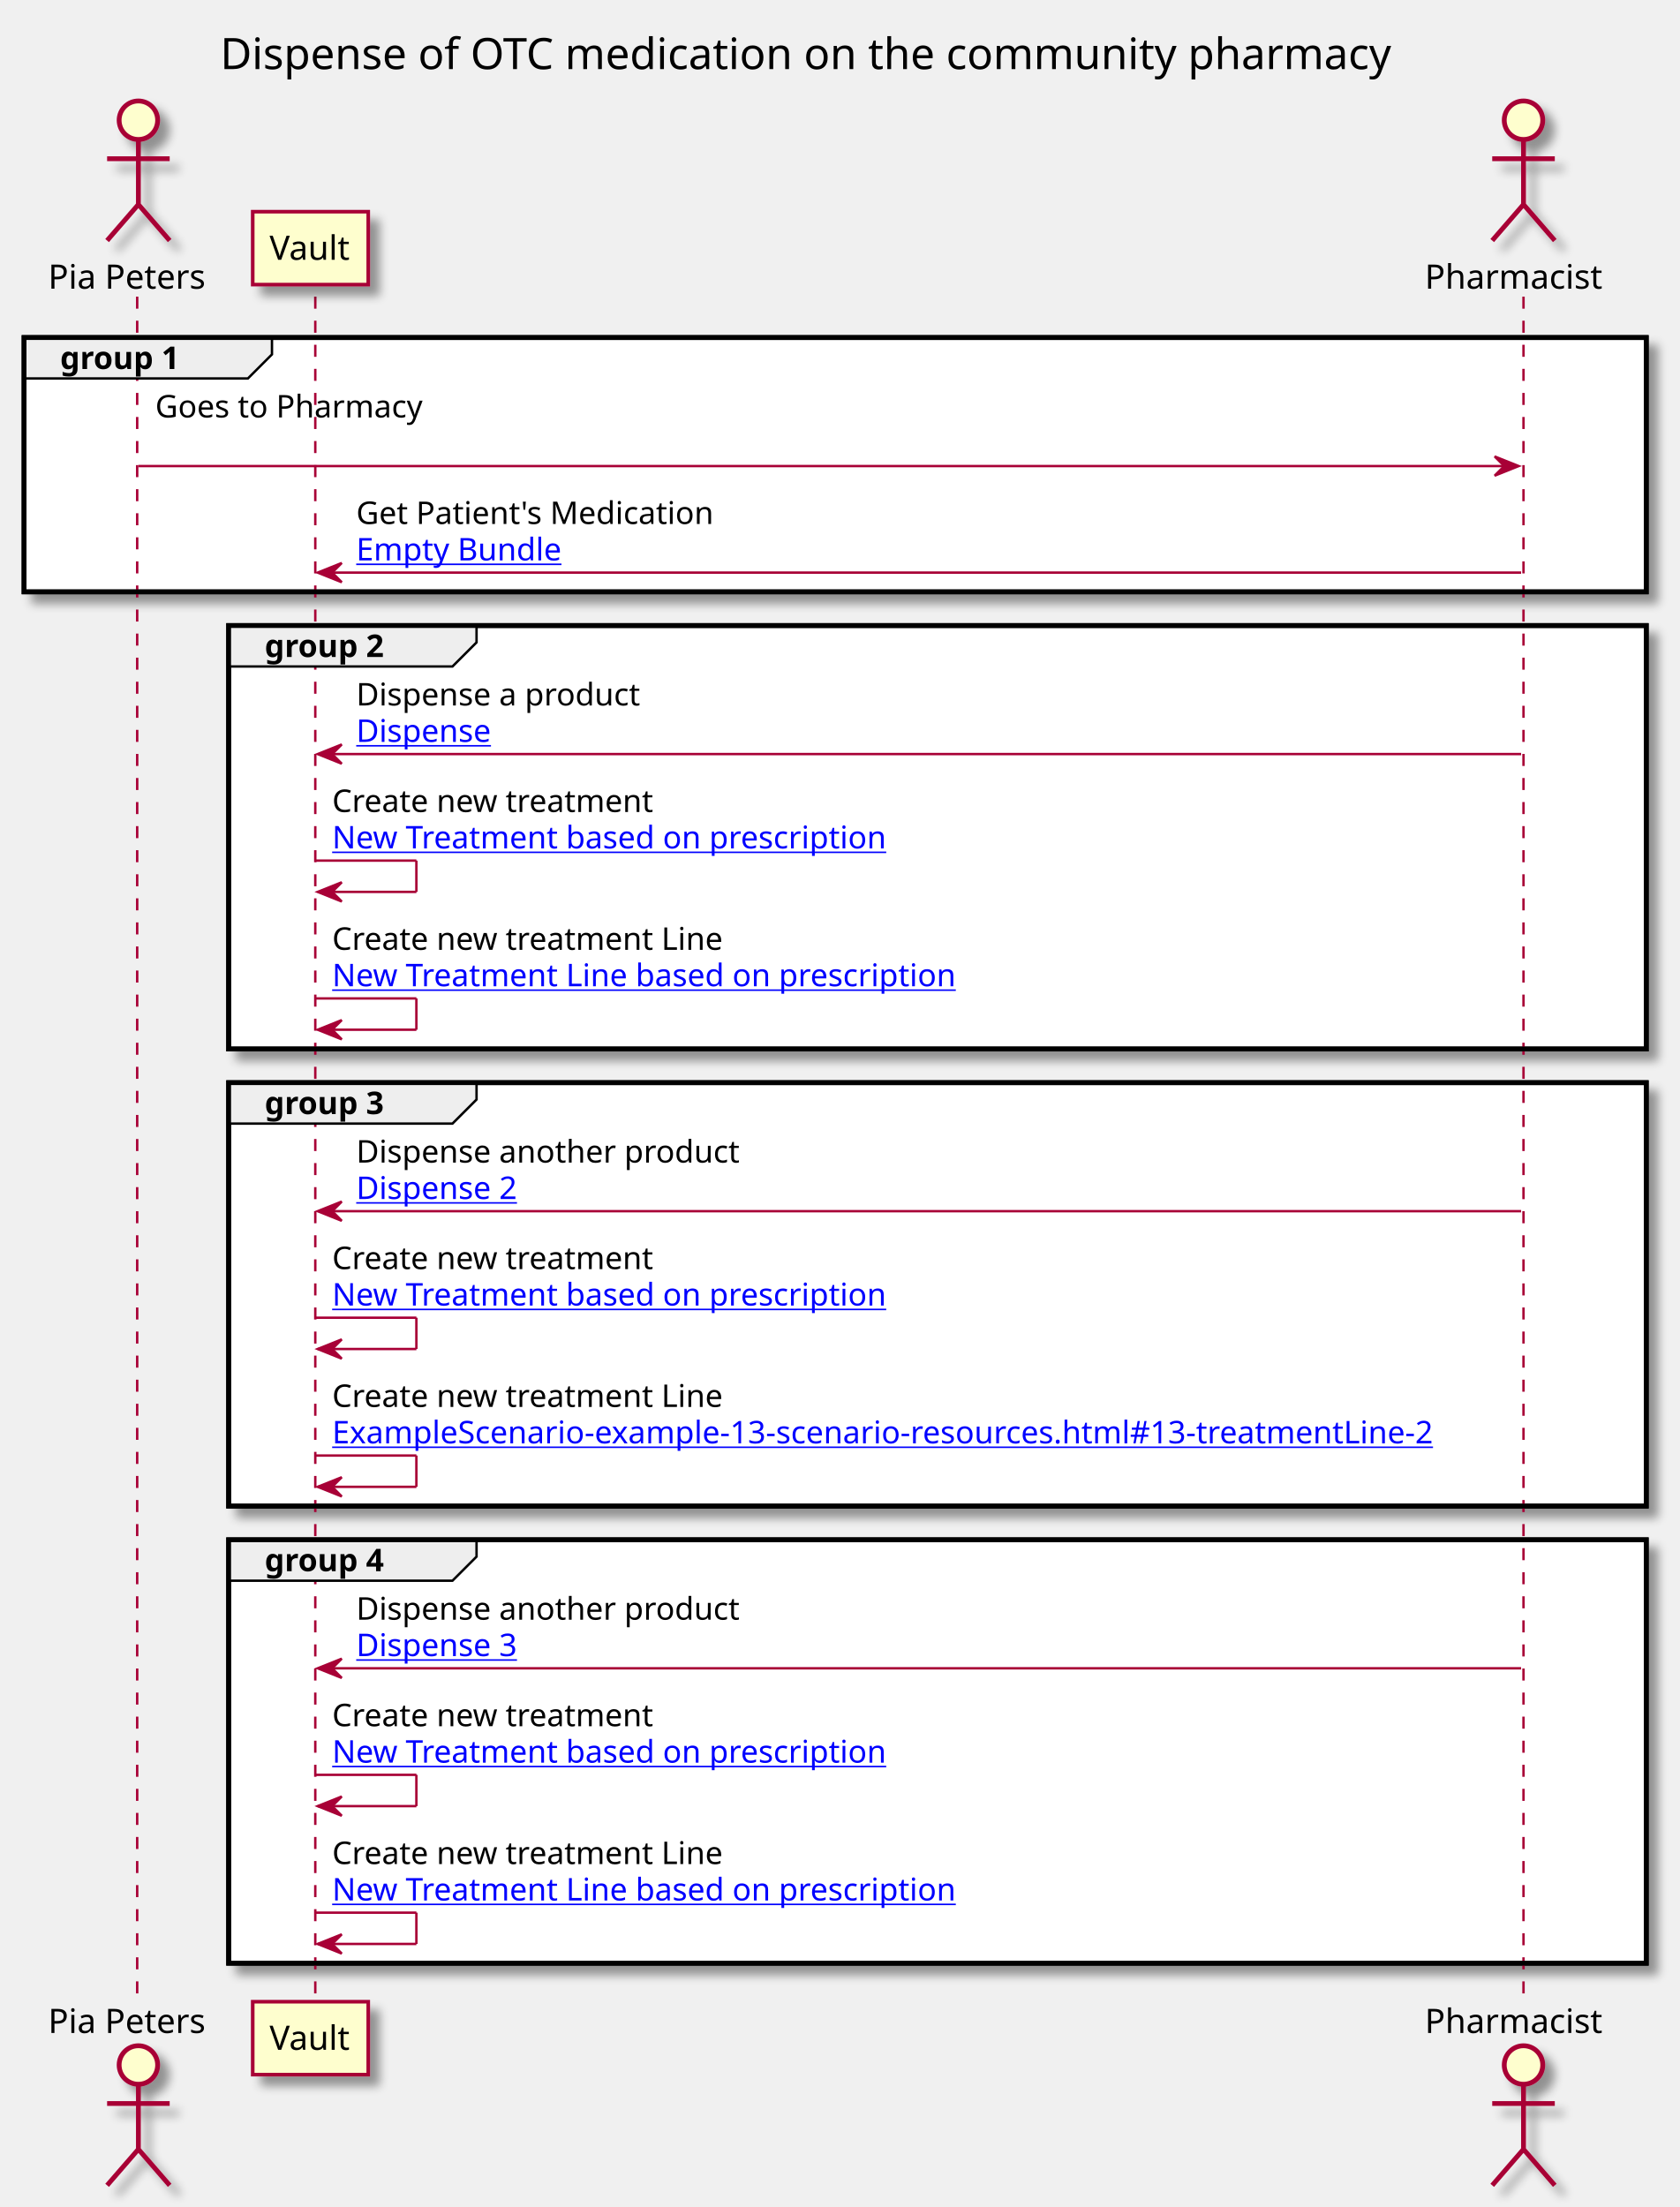
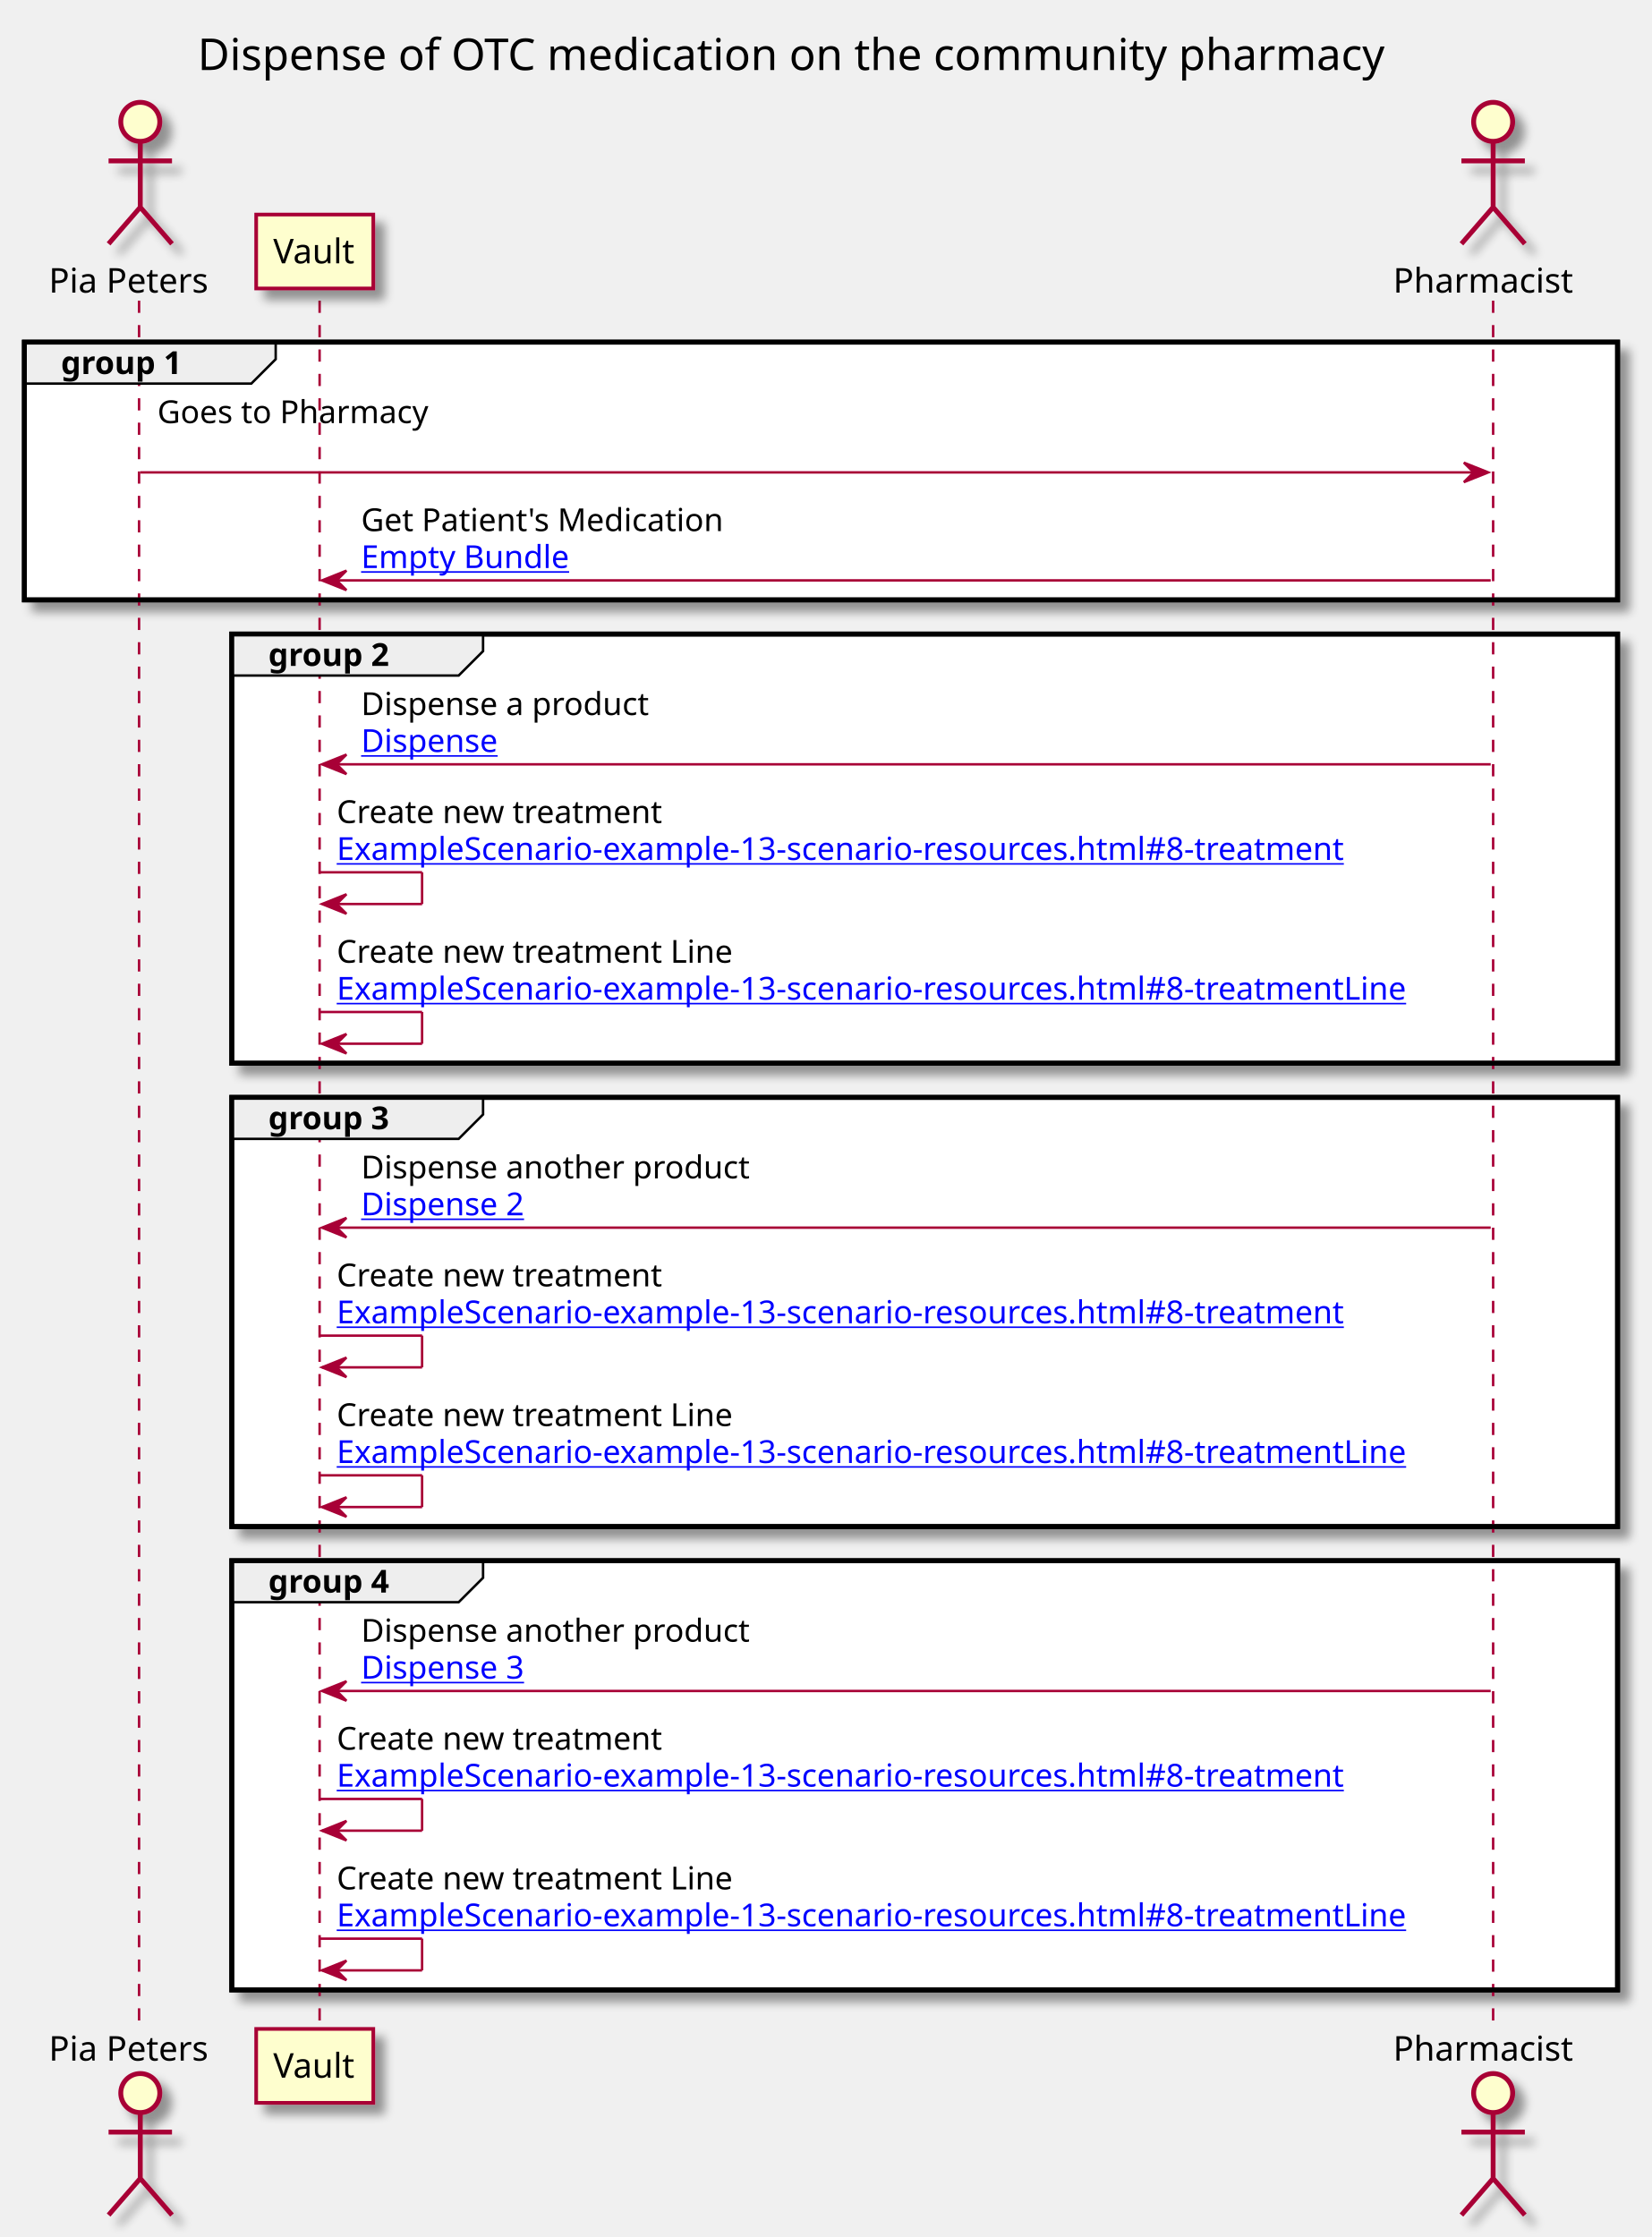
- <svg xmlns="http://www.w3.org/2000/svg" xmlns:xlink="http://www.w3.org/1999/xlink" contentScriptType="application/ecmascript" contentStyleType="text/css" height="917px" preserveAspectRatio="none" style="width:698px;height:917px;" version="1.1" viewBox="0 0 698 917" width="698px" zoomAndPan="magnify">
+ <svg xmlns="http://www.w3.org/2000/svg" xmlns:xlink="http://www.w3.org/1999/xlink" contentScriptType="application/ecmascript" contentStyleType="text/css" height="917px" preserveAspectRatio="none" style="width:677px;height:917px;" version="1.1" viewBox="0 0 677 917" width="677px" zoomAndPan="magnify">
  <defs>
-     <filter height="300%" id="f1h71n7zr3g5kc" width="300%" x="-1" y="-1">
+     <filter height="300%" id="f55bnhvarwqop" width="300%" x="-1" y="-1">
      <feGaussianBlur result="blurOut" stdDeviation="2.0" />
      <feColorMatrix in="blurOut" result="blurOut2" type="matrix" values="0 0 0 0 0 0 0 0 0 0 0 0 0 0 0 0 0 0 .4 0" />
      <feOffset dx="4.0" dy="4.0" in="blurOut2" result="blurOut3" />
      <feBlend in="SourceGraphic" in2="blurOut3" mode="normal" />
    </filter>
  </defs>
  <g>
-     <text fill="#000000" font-family="sans-serif" font-size="18" lengthAdjust="spacing" textLength="511" x="91.5" y="28.708">Dispense of OTC medication on the community pharmacy</text>
-     <rect fill="#FFFFFF" filter="url(#f1h71n7zr3g5kc)" height="105.664" style="stroke:#000000;stroke-width:2.0;" width="674" x="10" y="140.25" />
-     <rect fill="#FFFFFF" filter="url(#f1h71n7zr3g5kc)" height="175.93" style="stroke:#000000;stroke-width:2.0;" width="589" x="95" y="259.914" />
-     <rect fill="#FFFFFF" filter="url(#f1h71n7zr3g5kc)" height="175.93" style="stroke:#000000;stroke-width:2.0;" width="589" x="95" y="449.844" />
-     <rect fill="#FFFFFF" filter="url(#f1h71n7zr3g5kc)" height="175.93" style="stroke:#000000;stroke-width:2.0;" width="589" x="95" y="639.773" />
+     <text fill="#000000" font-family="sans-serif" font-size="18" lengthAdjust="spacing" textLength="511" x="81" y="28.708">Dispense of OTC medication on the community pharmacy</text>
+     <rect fill="#FFFFFF" filter="url(#f55bnhvarwqop)" height="105.664" style="stroke:#000000;stroke-width:2.0;" width="653" x="10" y="140.25" />
+     <rect fill="#FFFFFF" filter="url(#f55bnhvarwqop)" height="175.93" style="stroke:#000000;stroke-width:2.0;" width="568" x="95" y="259.914" />
+     <rect fill="#FFFFFF" filter="url(#f55bnhvarwqop)" height="175.93" style="stroke:#000000;stroke-width:2.0;" width="568" x="95" y="449.844" />
+     <rect fill="#FFFFFF" filter="url(#f55bnhvarwqop)" height="175.93" style="stroke:#000000;stroke-width:2.0;" width="568" x="95" y="639.773" />
    <line style="stroke:#A80036;stroke-width:1.0;stroke-dasharray:5.0,5.0;" x1="57" x2="57" y1="123.25" y2="832.703" />
    <line style="stroke:#A80036;stroke-width:1.0;stroke-dasharray:5.0,5.0;" x1="131" x2="131" y1="123.25" y2="832.703" />
-     <line style="stroke:#A80036;stroke-width:1.0;stroke-dasharray:5.0,5.0;" x1="633" x2="633" y1="123.25" y2="832.703" />
+     <line style="stroke:#A80036;stroke-width:1.0;stroke-dasharray:5.0,5.0;" x1="612" x2="612" y1="123.25" y2="832.703" />
    <text fill="#000000" font-family="sans-serif" font-size="14" lengthAdjust="spacing" textLength="69" x="20" y="119.948">Pia Peters</text>
-     <ellipse cx="57.5" cy="49.953" fill="#FEFECE" filter="url(#f1h71n7zr3g5kc)" rx="8" ry="8" style="stroke:#A80036;stroke-width:2.0;" />
-     <path d="M57.5,57.953 L57.5,84.953 M44.5,65.953 L70.5,65.953 M57.5,84.953 L44.5,99.953 M57.5,84.953 L70.5,99.953 " fill="none" filter="url(#f1h71n7zr3g5kc)" style="stroke:#A80036;stroke-width:2.0;" />
+     <ellipse cx="57.5" cy="49.953" fill="#FEFECE" filter="url(#f55bnhvarwqop)" rx="8" ry="8" style="stroke:#A80036;stroke-width:2.0;" />
+     <path d="M57.5,57.953 L57.5,84.953 M44.5,65.953 L70.5,65.953 M57.5,84.953 L44.5,99.953 M57.5,84.953 L70.5,99.953 " fill="none" filter="url(#f55bnhvarwqop)" style="stroke:#A80036;stroke-width:2.0;" />
    <text fill="#000000" font-family="sans-serif" font-size="14" lengthAdjust="spacing" textLength="69" x="20" y="844.698">Pia Peters</text>
-     <ellipse cx="57.5" cy="858" fill="#FEFECE" filter="url(#f1h71n7zr3g5kc)" rx="8" ry="8" style="stroke:#A80036;stroke-width:2.0;" />
-     <path d="M57.5,866 L57.5,893 M44.5,874 L70.5,874 M57.5,893 L44.5,908 M57.5,893 L70.5,908 " fill="none" filter="url(#f1h71n7zr3g5kc)" style="stroke:#A80036;stroke-width:2.0;" />
-     <rect fill="#FEFECE" filter="url(#f1h71n7zr3g5kc)" height="30.297" style="stroke:#A80036;stroke-width:1.5;" width="48" x="105" y="87.953" />
+     <ellipse cx="57.5" cy="858" fill="#FEFECE" filter="url(#f55bnhvarwqop)" rx="8" ry="8" style="stroke:#A80036;stroke-width:2.0;" />
+     <path d="M57.5,866 L57.5,893 M44.5,874 L70.5,874 M57.5,893 L44.5,908 M57.5,893 L70.5,908 " fill="none" filter="url(#f55bnhvarwqop)" style="stroke:#A80036;stroke-width:2.0;" />
+     <rect fill="#FEFECE" filter="url(#f55bnhvarwqop)" height="30.297" style="stroke:#A80036;stroke-width:1.5;" width="48" x="105" y="87.953" />
    <text fill="#000000" font-family="sans-serif" font-size="14" lengthAdjust="spacing" textLength="34" x="112" y="107.948">Vault</text>
-     <rect fill="#FEFECE" filter="url(#f1h71n7zr3g5kc)" height="30.297" style="stroke:#A80036;stroke-width:1.5;" width="48" x="105" y="831.703" />
+     <rect fill="#FEFECE" filter="url(#f55bnhvarwqop)" height="30.297" style="stroke:#A80036;stroke-width:1.5;" width="48" x="105" y="831.703" />
    <text fill="#000000" font-family="sans-serif" font-size="14" lengthAdjust="spacing" textLength="34" x="112" y="851.698">Vault</text>
-     <text fill="#000000" font-family="sans-serif" font-size="14" lengthAdjust="spacing" textLength="76" x="592" y="119.948">Pharmacist</text>
-     <ellipse cx="633" cy="49.953" fill="#FEFECE" filter="url(#f1h71n7zr3g5kc)" rx="8" ry="8" style="stroke:#A80036;stroke-width:2.0;" />
-     <path d="M633,57.953 L633,84.953 M620,65.953 L646,65.953 M633,84.953 L620,99.953 M633,84.953 L646,99.953 " fill="none" filter="url(#f1h71n7zr3g5kc)" style="stroke:#A80036;stroke-width:2.0;" />
-     <text fill="#000000" font-family="sans-serif" font-size="14" lengthAdjust="spacing" textLength="76" x="592" y="844.698">Pharmacist</text>
-     <ellipse cx="633" cy="858" fill="#FEFECE" filter="url(#f1h71n7zr3g5kc)" rx="8" ry="8" style="stroke:#A80036;stroke-width:2.0;" />
-     <path d="M633,866 L633,893 M620,874 L646,874 M633,893 L620,908 M633,893 L646,908 " fill="none" filter="url(#f1h71n7zr3g5kc)" style="stroke:#A80036;stroke-width:2.0;" />
+     <text fill="#000000" font-family="sans-serif" font-size="14" lengthAdjust="spacing" textLength="76" x="571" y="119.948">Pharmacist</text>
+     <ellipse cx="612" cy="49.953" fill="#FEFECE" filter="url(#f55bnhvarwqop)" rx="8" ry="8" style="stroke:#A80036;stroke-width:2.0;" />
+     <path d="M612,57.953 L612,84.953 M599,65.953 L625,65.953 M612,84.953 L599,99.953 M612,84.953 L625,99.953 " fill="none" filter="url(#f55bnhvarwqop)" style="stroke:#A80036;stroke-width:2.0;" />
+     <text fill="#000000" font-family="sans-serif" font-size="14" lengthAdjust="spacing" textLength="76" x="571" y="844.698">Pharmacist</text>
+     <ellipse cx="612" cy="858" fill="#FEFECE" filter="url(#f55bnhvarwqop)" rx="8" ry="8" style="stroke:#A80036;stroke-width:2.0;" />
+     <path d="M612,866 L612,893 M599,874 L625,874 M612,893 L599,908 M612,893 L625,908 " fill="none" filter="url(#f55bnhvarwqop)" style="stroke:#A80036;stroke-width:2.0;" />
    <path d="M10,140.25 L113,140.25 L113,147.25 L103,157.25 L10,157.25 L10,140.25 " fill="#EEEEEE" style="stroke:#000000;stroke-width:1.0;" />
-     <rect fill="none" height="105.664" style="stroke:#000000;stroke-width:2.0;" width="674" x="10" y="140.25" />
+     <rect fill="none" height="105.664" style="stroke:#000000;stroke-width:2.0;" width="653" x="10" y="140.25" />
    <text fill="#000000" font-family="sans-serif" font-size="13" font-weight="bold" lengthAdjust="spacing" textLength="58" x="25" y="153.317">group 1</text>
-     <polygon fill="#A80036" points="621,189.648,631,193.648,621,197.648,625,193.648" style="stroke:#A80036;stroke-width:1.0;" />
-     <line style="stroke:#A80036;stroke-width:1.0;" x1="57.5" x2="627" y1="193.648" y2="193.648" />
+     <polygon fill="#A80036" points="600,189.648,610,193.648,600,197.648,604,193.648" style="stroke:#A80036;stroke-width:1.0;" />
+     <line style="stroke:#A80036;stroke-width:1.0;" x1="57.5" x2="606" y1="193.648" y2="193.648" />
    <text fill="#000000" font-family="sans-serif" font-size="13" lengthAdjust="spacing" textLength="118" x="64.5" y="173.45">Goes to Pharmacy</text>
    <text fill="#000000" font-family="sans-serif" font-size="13" lengthAdjust="spacing" textLength="0" x="68.5" y="188.583" />
    <polygon fill="#A80036" points="142,233.914,132,237.914,142,241.914,138,237.914" style="stroke:#A80036;stroke-width:1.0;" />
-     <line style="stroke:#A80036;stroke-width:1.0;" x1="136" x2="632" y1="237.914" y2="237.914" />
+     <line style="stroke:#A80036;stroke-width:1.0;" x1="136" x2="611" y1="237.914" y2="237.914" />
    <text fill="#000000" font-family="sans-serif" font-size="13" lengthAdjust="spacing" textLength="155" x="148" y="217.715">Get Patient's Medication</text>
    <a href="ExampleScenario-example-13-scenario-resources.html#EB" target="_top" title="ExampleScenario-example-13-scenario-resources.html#EB" xlink:actuate="onRequest" xlink:href="ExampleScenario-example-13-scenario-resources.html#EB" xlink:show="new" xlink:title="ExampleScenario-example-13-scenario-resources.html#EB" xlink:type="simple">
      <text fill="#0000FF" font-family="sans-serif" font-size="13" lengthAdjust="spacing" text-decoration="underline" textLength="89" x="148" y="232.848">Empty Bundle</text>
    </a>
    <path d="M95,259.914 L198,259.914 L198,266.914 L188,276.914 L95,276.914 L95,259.914 " fill="#EEEEEE" style="stroke:#000000;stroke-width:1.0;" />
-     <rect fill="none" height="175.93" style="stroke:#000000;stroke-width:2.0;" width="589" x="95" y="259.914" />
+     <rect fill="none" height="175.93" style="stroke:#000000;stroke-width:2.0;" width="568" x="95" y="259.914" />
    <text fill="#000000" font-family="sans-serif" font-size="13" font-weight="bold" lengthAdjust="spacing" textLength="58" x="110" y="272.981">group 2</text>
    <polygon fill="#A80036" points="142,309.312,132,313.312,142,317.312,138,313.312" style="stroke:#A80036;stroke-width:1.0;" />
-     <line style="stroke:#A80036;stroke-width:1.0;" x1="136" x2="632" y1="313.312" y2="313.312" />
+     <line style="stroke:#A80036;stroke-width:1.0;" x1="136" x2="611" y1="313.312" y2="313.312" />
    <text fill="#000000" font-family="sans-serif" font-size="13" lengthAdjust="spacing" textLength="124" x="148" y="293.114">Dispense a product</text>
    <a href="ExampleScenario-example-13-scenario-resources.html#13-dispense" target="_top" title="ExampleScenario-example-13-scenario-resources.html#13-dispense" xlink:actuate="onRequest" xlink:href="ExampleScenario-example-13-scenario-resources.html#13-dispense" xlink:show="new" xlink:title="ExampleScenario-example-13-scenario-resources.html#13-dispense" xlink:type="simple">
      <text fill="#0000FF" font-family="sans-serif" font-size="13" lengthAdjust="spacing" text-decoration="underline" textLength="59" x="148" y="308.247">Dispense</text>
    </a>
    <line style="stroke:#A80036;stroke-width:1.0;" x1="131" x2="173" y1="357.578" y2="357.578" />
    <line style="stroke:#A80036;stroke-width:1.0;" x1="173" x2="173" y1="357.578" y2="370.578" />
    <line style="stroke:#A80036;stroke-width:1.0;" x1="132" x2="173" y1="370.578" y2="370.578" />
    <polygon fill="#A80036" points="142,366.578,132,370.578,142,374.578,138,370.578" style="stroke:#A80036;stroke-width:1.0;" />
    <text fill="#000000" font-family="sans-serif" font-size="13" lengthAdjust="spacing" textLength="141" x="138" y="337.379">Create new treatment</text>
-     <a href="ExampleScenario-example-13-scenario-resources.html#13-treatment" target="_top" title="ExampleScenario-example-13-scenario-resources.html#13-treatment" xlink:actuate="onRequest" xlink:href="ExampleScenario-example-13-scenario-resources.html#13-treatment" xlink:show="new" xlink:title="ExampleScenario-example-13-scenario-resources.html#13-treatment" xlink:type="simple">
-       <text fill="#0000FF" font-family="sans-serif" font-size="13" lengthAdjust="spacing" text-decoration="underline" textLength="240" x="138" y="352.512">New Treatment based on prescription</text>
+     <a href="ExampleScenario-example-13-scenario-resources.html#8-treatment" target="_top" title="ExampleScenario-example-13-scenario-resources.html#8-treatment" xlink:actuate="onRequest" xlink:href="ExampleScenario-example-13-scenario-resources.html#8-treatment" xlink:show="new" xlink:title="ExampleScenario-example-13-scenario-resources.html#8-treatment" xlink:type="simple">
+       <text fill="#0000FF" font-family="sans-serif" font-size="13" lengthAdjust="spacing" text-decoration="underline" textLength="441" x="138" y="352.512">ExampleScenario-example-13-scenario-resources.html#8-treatment</text>
    </a>
    <line style="stroke:#A80036;stroke-width:1.0;" x1="131" x2="173" y1="414.844" y2="414.844" />
    <line style="stroke:#A80036;stroke-width:1.0;" x1="173" x2="173" y1="414.844" y2="427.844" />
    <line style="stroke:#A80036;stroke-width:1.0;" x1="132" x2="173" y1="427.844" y2="427.844" />
    <polygon fill="#A80036" points="142,423.844,132,427.844,142,431.844,138,427.844" style="stroke:#A80036;stroke-width:1.0;" />
    <text fill="#000000" font-family="sans-serif" font-size="13" lengthAdjust="spacing" textLength="171" x="138" y="394.645">Create new treatment Line</text>
-     <a href="ExampleScenario-example-13-scenario-resources.html#13-treatmentLine" target="_top" title="ExampleScenario-example-13-scenario-resources.html#13-treatmentLine" xlink:actuate="onRequest" xlink:href="ExampleScenario-example-13-scenario-resources.html#13-treatmentLine" xlink:show="new" xlink:title="ExampleScenario-example-13-scenario-resources.html#13-treatmentLine" xlink:type="simple">
-       <text fill="#0000FF" font-family="sans-serif" font-size="13" lengthAdjust="spacing" text-decoration="underline" textLength="270" x="138" y="409.778">New Treatment Line based on prescription</text>
+     <a href="ExampleScenario-example-13-scenario-resources.html#8-treatmentLine" target="_top" title="ExampleScenario-example-13-scenario-resources.html#8-treatmentLine" xlink:actuate="onRequest" xlink:href="ExampleScenario-example-13-scenario-resources.html#8-treatmentLine" xlink:show="new" xlink:title="ExampleScenario-example-13-scenario-resources.html#8-treatmentLine" xlink:type="simple">
+       <text fill="#0000FF" font-family="sans-serif" font-size="13" lengthAdjust="spacing" text-decoration="underline" textLength="467" x="138" y="409.778">ExampleScenario-example-13-scenario-resources.html#8-treatmentLine</text>
    </a>
    <path d="M95,449.844 L198,449.844 L198,456.844 L188,466.844 L95,466.844 L95,449.844 " fill="#EEEEEE" style="stroke:#000000;stroke-width:1.0;" />
-     <rect fill="none" height="175.93" style="stroke:#000000;stroke-width:2.0;" width="589" x="95" y="449.844" />
+     <rect fill="none" height="175.93" style="stroke:#000000;stroke-width:2.0;" width="568" x="95" y="449.844" />
    <text fill="#000000" font-family="sans-serif" font-size="13" font-weight="bold" lengthAdjust="spacing" textLength="58" x="110" y="462.911">group 3</text>
    <polygon fill="#A80036" points="142,499.242,132,503.242,142,507.242,138,503.242" style="stroke:#A80036;stroke-width:1.0;" />
-     <line style="stroke:#A80036;stroke-width:1.0;" x1="136" x2="632" y1="503.242" y2="503.242" />
+     <line style="stroke:#A80036;stroke-width:1.0;" x1="136" x2="611" y1="503.242" y2="503.242" />
    <text fill="#000000" font-family="sans-serif" font-size="13" lengthAdjust="spacing" textLength="166" x="148" y="483.043">Dispense another product</text>
    <a href="ExampleScenario-example-13-scenario-resources.html#13-dispense-2" target="_top" title="ExampleScenario-example-13-scenario-resources.html#13-dispense-2" xlink:actuate="onRequest" xlink:href="ExampleScenario-example-13-scenario-resources.html#13-dispense-2" xlink:show="new" xlink:title="ExampleScenario-example-13-scenario-resources.html#13-dispense-2" xlink:type="simple">
      <text fill="#0000FF" font-family="sans-serif" font-size="13" lengthAdjust="spacing" text-decoration="underline" textLength="71" x="148" y="498.176">Dispense 2</text>
    </a>
    <line style="stroke:#A80036;stroke-width:1.0;" x1="131" x2="173" y1="547.508" y2="547.508" />
    <line style="stroke:#A80036;stroke-width:1.0;" x1="173" x2="173" y1="547.508" y2="560.508" />
    <line style="stroke:#A80036;stroke-width:1.0;" x1="132" x2="173" y1="560.508" y2="560.508" />
    <polygon fill="#A80036" points="142,556.508,132,560.508,142,564.508,138,560.508" style="stroke:#A80036;stroke-width:1.0;" />
    <text fill="#000000" font-family="sans-serif" font-size="13" lengthAdjust="spacing" textLength="141" x="138" y="527.309">Create new treatment</text>
-     <a href="ExampleScenario-example-13-scenario-resources.html#13-treatment" target="_top" title="ExampleScenario-example-13-scenario-resources.html#13-treatment" xlink:actuate="onRequest" xlink:href="ExampleScenario-example-13-scenario-resources.html#13-treatment" xlink:show="new" xlink:title="ExampleScenario-example-13-scenario-resources.html#13-treatment" xlink:type="simple">
-       <text fill="#0000FF" font-family="sans-serif" font-size="13" lengthAdjust="spacing" text-decoration="underline" textLength="240" x="138" y="542.442">New Treatment based on prescription</text>
+     <a href="ExampleScenario-example-13-scenario-resources.html#8-treatment" target="_top" title="ExampleScenario-example-13-scenario-resources.html#8-treatment" xlink:actuate="onRequest" xlink:href="ExampleScenario-example-13-scenario-resources.html#8-treatment" xlink:show="new" xlink:title="ExampleScenario-example-13-scenario-resources.html#8-treatment" xlink:type="simple">
+       <text fill="#0000FF" font-family="sans-serif" font-size="13" lengthAdjust="spacing" text-decoration="underline" textLength="441" x="138" y="542.442">ExampleScenario-example-13-scenario-resources.html#8-treatment</text>
    </a>
    <line style="stroke:#A80036;stroke-width:1.0;" x1="131" x2="173" y1="604.773" y2="604.773" />
    <line style="stroke:#A80036;stroke-width:1.0;" x1="173" x2="173" y1="604.773" y2="617.773" />
    <line style="stroke:#A80036;stroke-width:1.0;" x1="132" x2="173" y1="617.773" y2="617.773" />
    <polygon fill="#A80036" points="142,613.773,132,617.773,142,621.773,138,617.773" style="stroke:#A80036;stroke-width:1.0;" />
    <text fill="#000000" font-family="sans-serif" font-size="13" lengthAdjust="spacing" textLength="171" x="138" y="584.575">Create new treatment Line</text>
-     <a href="ExampleScenario-example-13-scenario-resources.html#13-treatmentLine-2" target="_top" title="ExampleScenario-example-13-scenario-resources.html#13-treatmentLine-2" xlink:actuate="onRequest" xlink:href="ExampleScenario-example-13-scenario-resources.html#13-treatmentLine-2" xlink:show="new" xlink:title="ExampleScenario-example-13-scenario-resources.html#13-treatmentLine-2" xlink:type="simple">
-       <text fill="#0000FF" font-family="sans-serif" font-size="13" lengthAdjust="spacing" text-decoration="underline" textLength="488" x="138" y="599.707">ExampleScenario-example-13-scenario-resources.html#13-treatmentLine-2</text>
+     <a href="ExampleScenario-example-13-scenario-resources.html#8-treatmentLine" target="_top" title="ExampleScenario-example-13-scenario-resources.html#8-treatmentLine" xlink:actuate="onRequest" xlink:href="ExampleScenario-example-13-scenario-resources.html#8-treatmentLine" xlink:show="new" xlink:title="ExampleScenario-example-13-scenario-resources.html#8-treatmentLine" xlink:type="simple">
+       <text fill="#0000FF" font-family="sans-serif" font-size="13" lengthAdjust="spacing" text-decoration="underline" textLength="467" x="138" y="599.707">ExampleScenario-example-13-scenario-resources.html#8-treatmentLine</text>
    </a>
    <path d="M95,639.773 L198,639.773 L198,646.773 L188,656.773 L95,656.773 L95,639.773 " fill="#EEEEEE" style="stroke:#000000;stroke-width:1.0;" />
-     <rect fill="none" height="175.93" style="stroke:#000000;stroke-width:2.0;" width="589" x="95" y="639.773" />
+     <rect fill="none" height="175.93" style="stroke:#000000;stroke-width:2.0;" width="568" x="95" y="639.773" />
    <text fill="#000000" font-family="sans-serif" font-size="13" font-weight="bold" lengthAdjust="spacing" textLength="58" x="110" y="652.84">group 4</text>
    <polygon fill="#A80036" points="142,689.172,132,693.172,142,697.172,138,693.172" style="stroke:#A80036;stroke-width:1.0;" />
-     <line style="stroke:#A80036;stroke-width:1.0;" x1="136" x2="632" y1="693.172" y2="693.172" />
+     <line style="stroke:#A80036;stroke-width:1.0;" x1="136" x2="611" y1="693.172" y2="693.172" />
    <text fill="#000000" font-family="sans-serif" font-size="13" lengthAdjust="spacing" textLength="166" x="148" y="672.973">Dispense another product</text>
    <a href="ExampleScenario-example-13-scenario-resources.html#13-dispense-3" target="_top" title="ExampleScenario-example-13-scenario-resources.html#13-dispense-3" xlink:actuate="onRequest" xlink:href="ExampleScenario-example-13-scenario-resources.html#13-dispense-3" xlink:show="new" xlink:title="ExampleScenario-example-13-scenario-resources.html#13-dispense-3" xlink:type="simple">
      <text fill="#0000FF" font-family="sans-serif" font-size="13" lengthAdjust="spacing" text-decoration="underline" textLength="71" x="148" y="688.106">Dispense 3</text>
    </a>
    <line style="stroke:#A80036;stroke-width:1.0;" x1="131" x2="173" y1="737.438" y2="737.438" />
    <line style="stroke:#A80036;stroke-width:1.0;" x1="173" x2="173" y1="737.438" y2="750.438" />
    <line style="stroke:#A80036;stroke-width:1.0;" x1="132" x2="173" y1="750.438" y2="750.438" />
    <polygon fill="#A80036" points="142,746.438,132,750.438,142,754.438,138,750.438" style="stroke:#A80036;stroke-width:1.0;" />
    <text fill="#000000" font-family="sans-serif" font-size="13" lengthAdjust="spacing" textLength="141" x="138" y="717.239">Create new treatment</text>
-     <a href="ExampleScenario-example-13-scenario-resources.html#13-treatment" target="_top" title="ExampleScenario-example-13-scenario-resources.html#13-treatment" xlink:actuate="onRequest" xlink:href="ExampleScenario-example-13-scenario-resources.html#13-treatment" xlink:show="new" xlink:title="ExampleScenario-example-13-scenario-resources.html#13-treatment" xlink:type="simple">
-       <text fill="#0000FF" font-family="sans-serif" font-size="13" lengthAdjust="spacing" text-decoration="underline" textLength="240" x="138" y="732.372">New Treatment based on prescription</text>
+     <a href="ExampleScenario-example-13-scenario-resources.html#8-treatment" target="_top" title="ExampleScenario-example-13-scenario-resources.html#8-treatment" xlink:actuate="onRequest" xlink:href="ExampleScenario-example-13-scenario-resources.html#8-treatment" xlink:show="new" xlink:title="ExampleScenario-example-13-scenario-resources.html#8-treatment" xlink:type="simple">
+       <text fill="#0000FF" font-family="sans-serif" font-size="13" lengthAdjust="spacing" text-decoration="underline" textLength="441" x="138" y="732.372">ExampleScenario-example-13-scenario-resources.html#8-treatment</text>
    </a>
    <line style="stroke:#A80036;stroke-width:1.0;" x1="131" x2="173" y1="794.703" y2="794.703" />
    <line style="stroke:#A80036;stroke-width:1.0;" x1="173" x2="173" y1="794.703" y2="807.703" />
    <line style="stroke:#A80036;stroke-width:1.0;" x1="132" x2="173" y1="807.703" y2="807.703" />
    <polygon fill="#A80036" points="142,803.703,132,807.703,142,811.703,138,807.703" style="stroke:#A80036;stroke-width:1.0;" />
    <text fill="#000000" font-family="sans-serif" font-size="13" lengthAdjust="spacing" textLength="171" x="138" y="774.504">Create new treatment Line</text>
-     <a href="ExampleScenario-example-13-scenario-resources.html#13-treatmentLine" target="_top" title="ExampleScenario-example-13-scenario-resources.html#13-treatmentLine" xlink:actuate="onRequest" xlink:href="ExampleScenario-example-13-scenario-resources.html#13-treatmentLine" xlink:show="new" xlink:title="ExampleScenario-example-13-scenario-resources.html#13-treatmentLine" xlink:type="simple">
-       <text fill="#0000FF" font-family="sans-serif" font-size="13" lengthAdjust="spacing" text-decoration="underline" textLength="270" x="138" y="789.637">New Treatment Line based on prescription</text>
+     <a href="ExampleScenario-example-13-scenario-resources.html#8-treatmentLine" target="_top" title="ExampleScenario-example-13-scenario-resources.html#8-treatmentLine" xlink:actuate="onRequest" xlink:href="ExampleScenario-example-13-scenario-resources.html#8-treatmentLine" xlink:show="new" xlink:title="ExampleScenario-example-13-scenario-resources.html#8-treatmentLine" xlink:type="simple">
+       <text fill="#0000FF" font-family="sans-serif" font-size="13" lengthAdjust="spacing" text-decoration="underline" textLength="467" x="138" y="789.637">ExampleScenario-example-13-scenario-resources.html#8-treatmentLine</text>
    </a>
  </g>
</svg>
